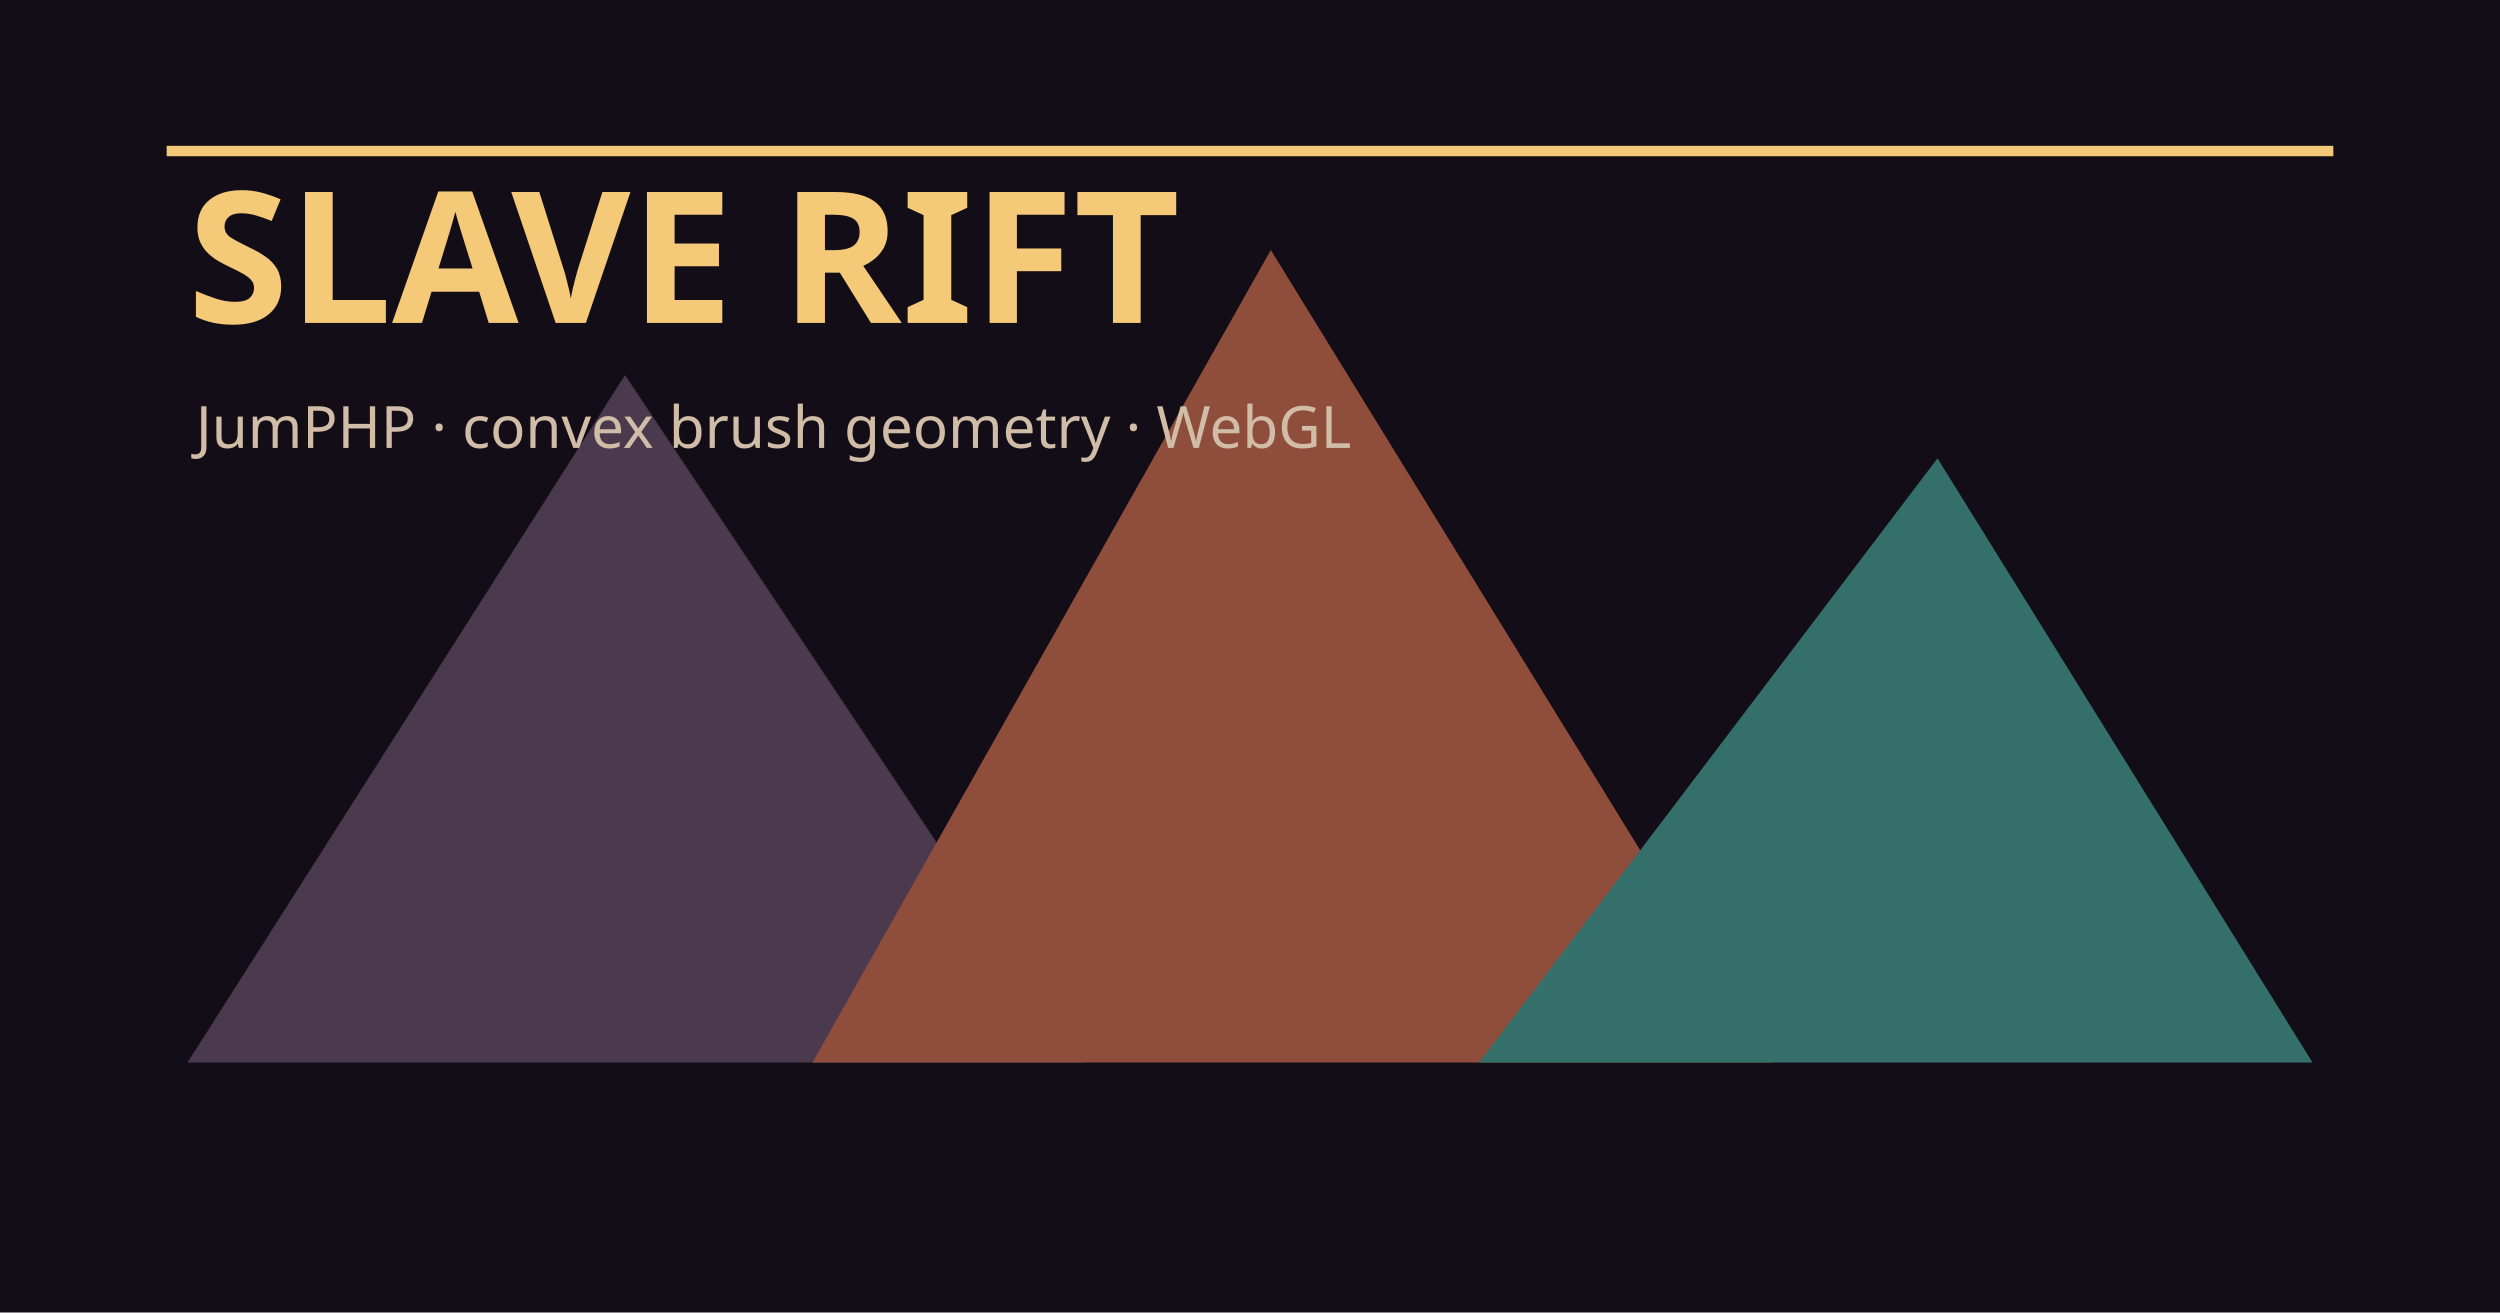
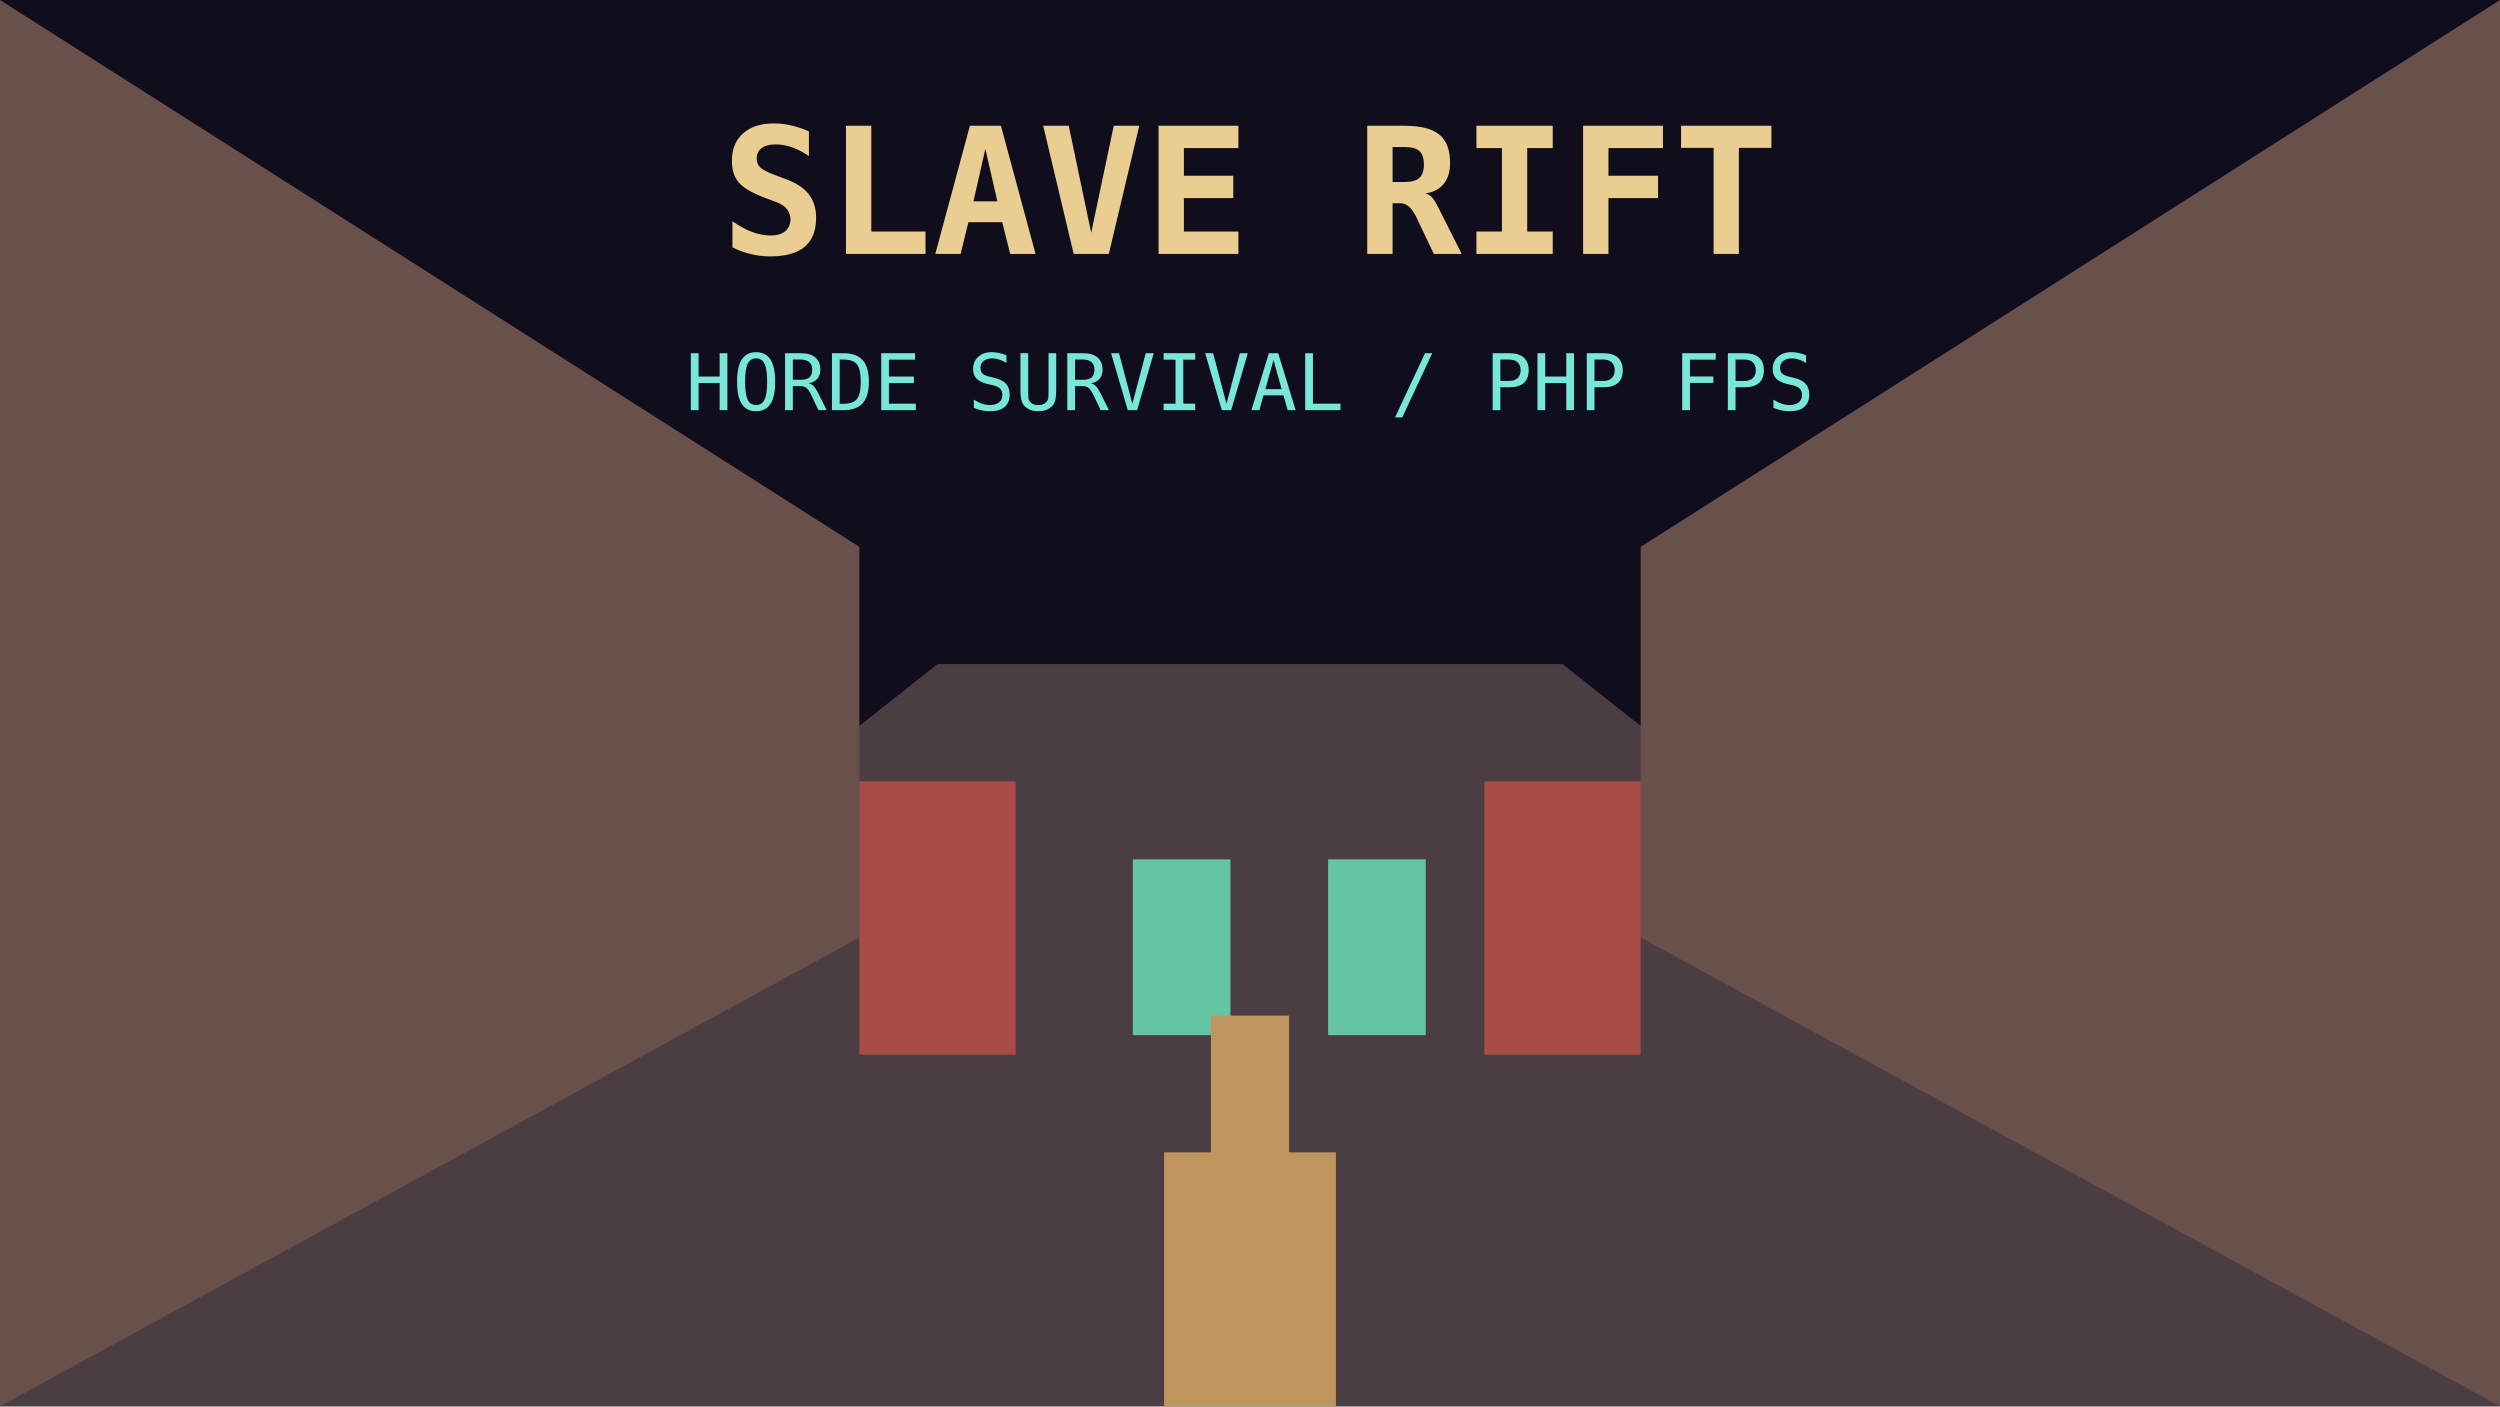
- <svg xmlns="http://www.w3.org/2000/svg" width="1200" height="630" viewBox="0 0 1200 630">
-   <rect width="1200" height="630" fill="#120d16" />
-   <path d="M90 510 L300 180 L520 510 Z" fill="#4b394d" />
-   <path d="M390 510 L610 120 L850 510 Z" fill="#8f4d3c" />
-   <path d="M710 510 L930 220 L1110 510 Z" fill="#356f6a" />
-   <rect x="80" y="70" width="1040" height="5" fill="#f4c978" />
-   <text x="90" y="155" fill="#f4c978" font-family="system-ui,sans-serif" font-size="88" font-weight="800">SLAVE RIFT</text>
-   <text x="94" y="215" fill="#d1bca7" font-family="system-ui,sans-serif" font-size="28">JumPHP · convex brush geometry · WebGL</text>
+ <svg xmlns="http://www.w3.org/2000/svg" width="640" height="360" viewBox="0 0 640 360">
+   <rect width="640" height="360" fill="#100e1c" />
+   <path d="M0 360L240 170H400L640 360" fill="#4b3e43" />
+   <path d="M0 0L220 140V240L0 360M640 0L420 140V240L640 360" fill="#69504b" />
+   <g fill="#a94b46">
+     <path d="M220 200h40v70h-40zM380 200h40v70h-40z" />
+   </g>
+   <g fill="#63c5a1">
+     <path d="M290 220h25v45h-25zM340 220h25v45h-25z" />
+   </g>
+   <path d="M298 360v-65h44v65M310 295v-35h20v35" fill="#bf945d" />
+   <text x="320" y="65" text-anchor="middle" font-family="monospace" font-size="45" font-weight="bold" fill="#e9cd91">SLAVE RIFT</text>
+   <text x="320" y="105" text-anchor="middle" font-family="monospace" font-size="20" fill="#78e7da">HORDE SURVIVAL / PHP FPS</text>
</svg>
